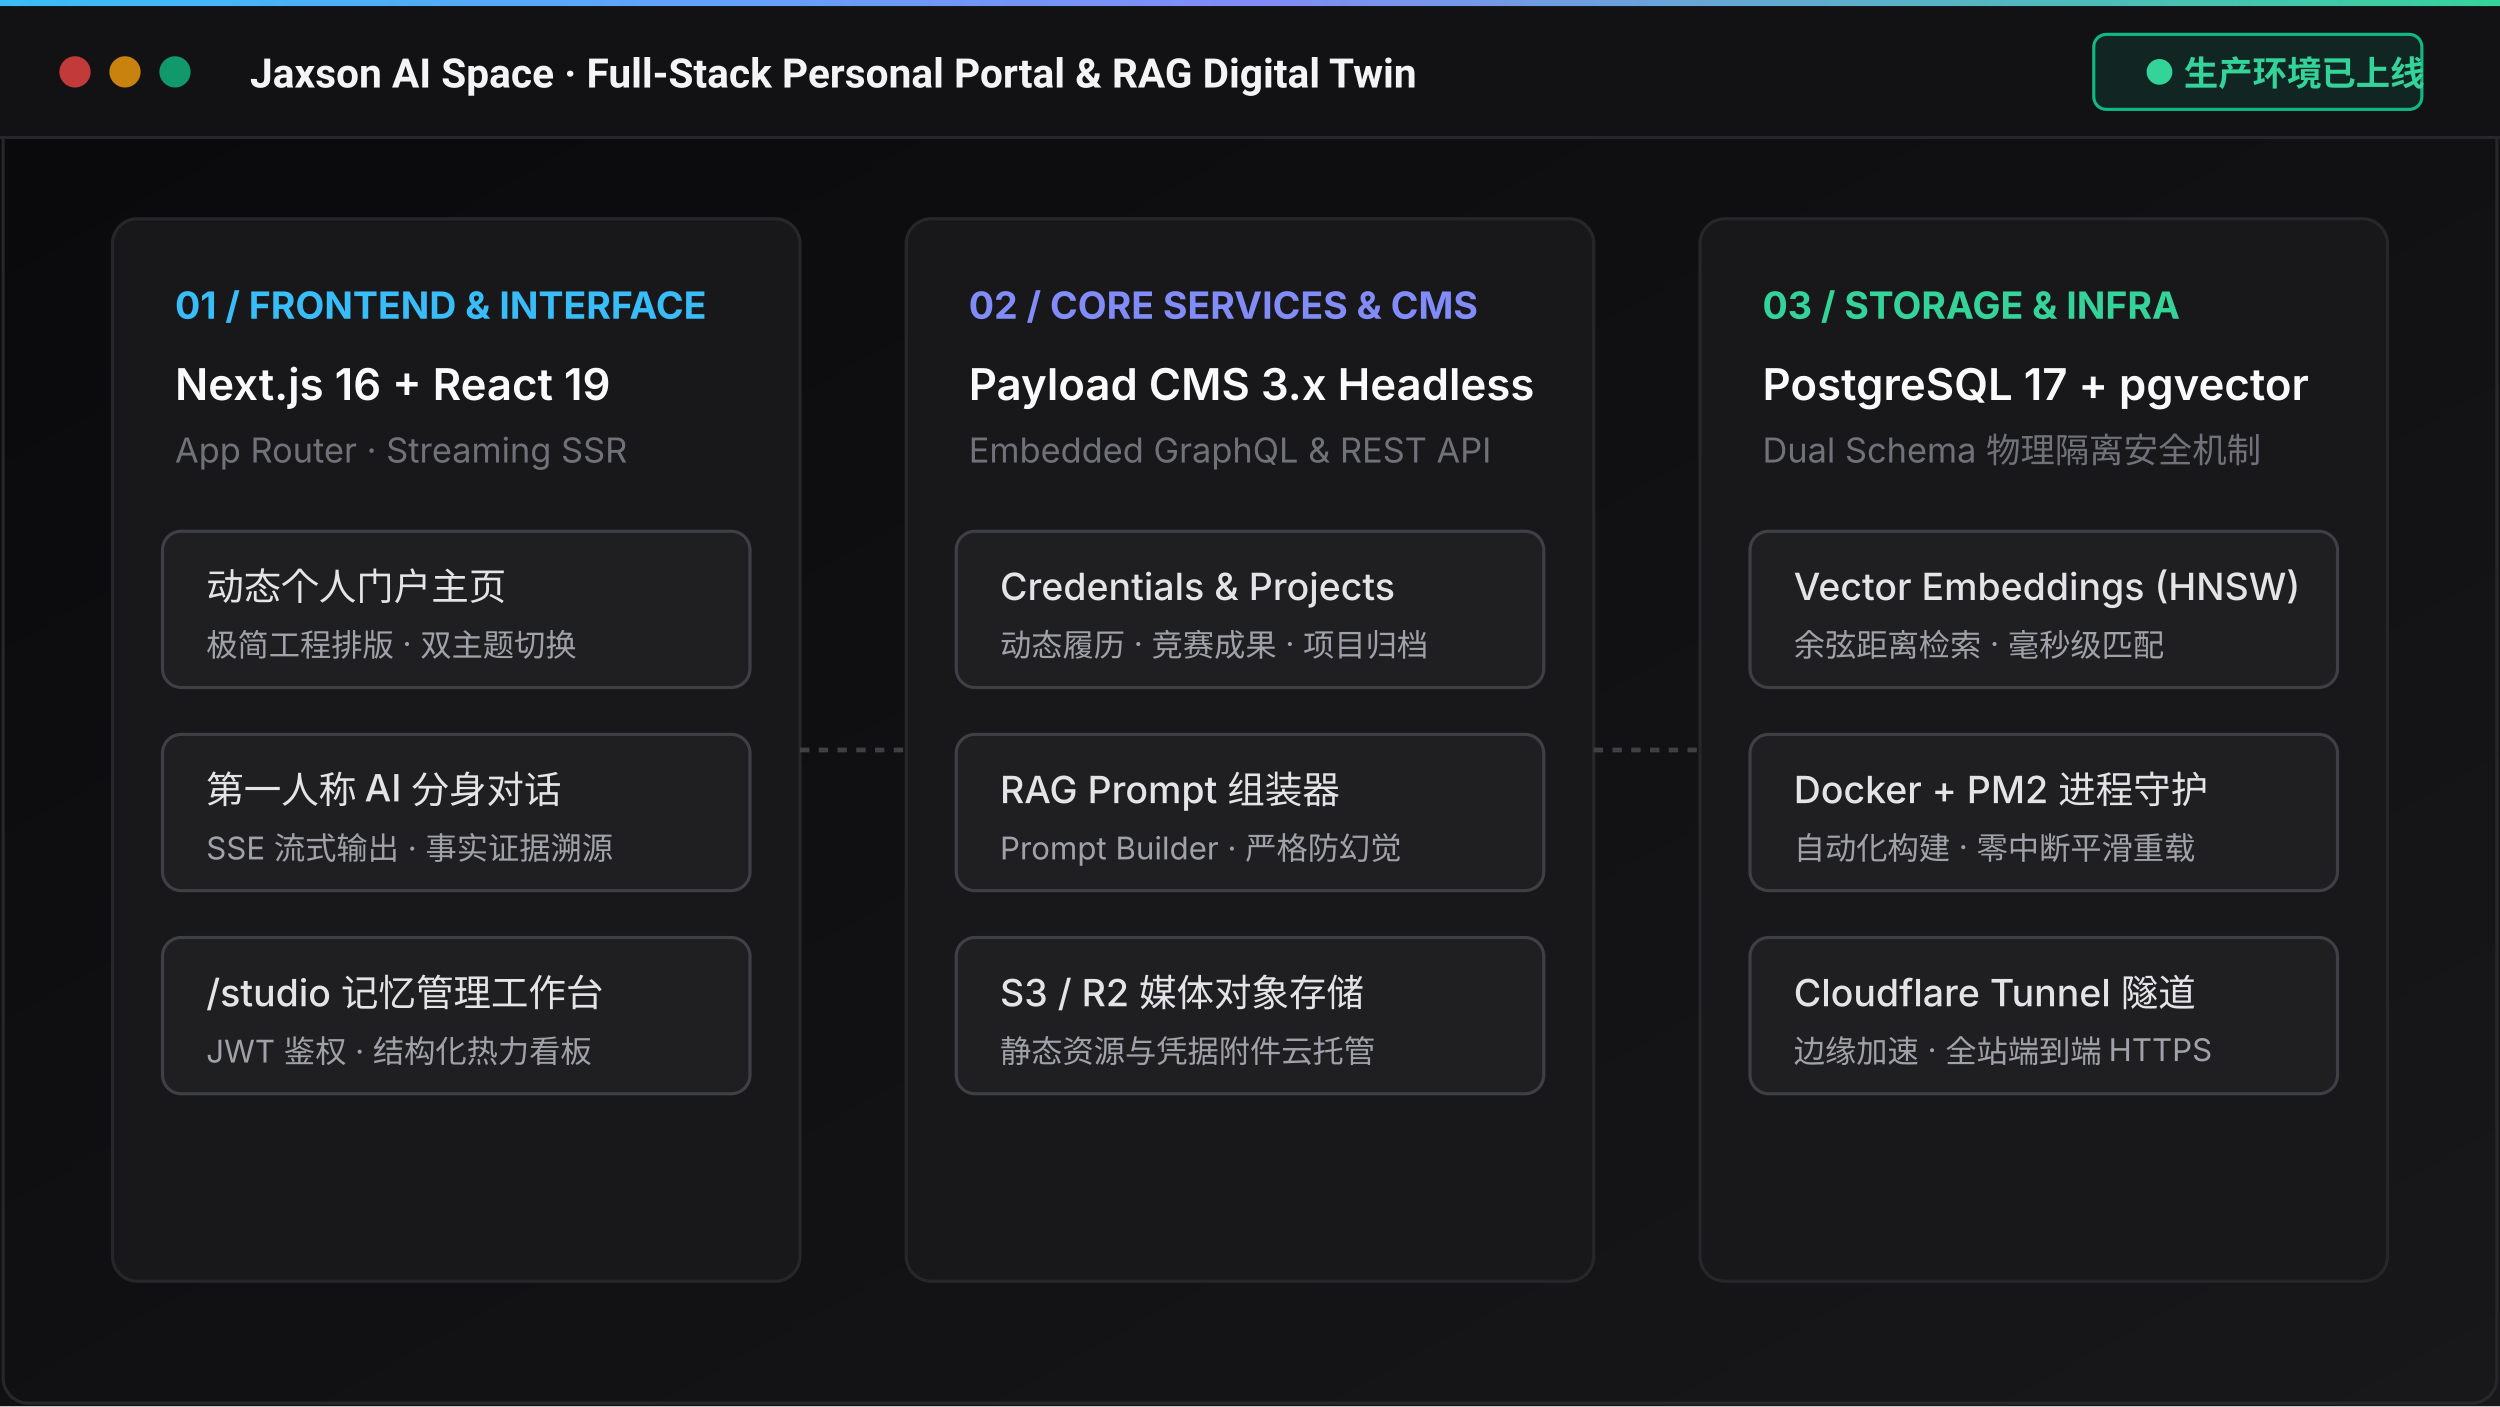
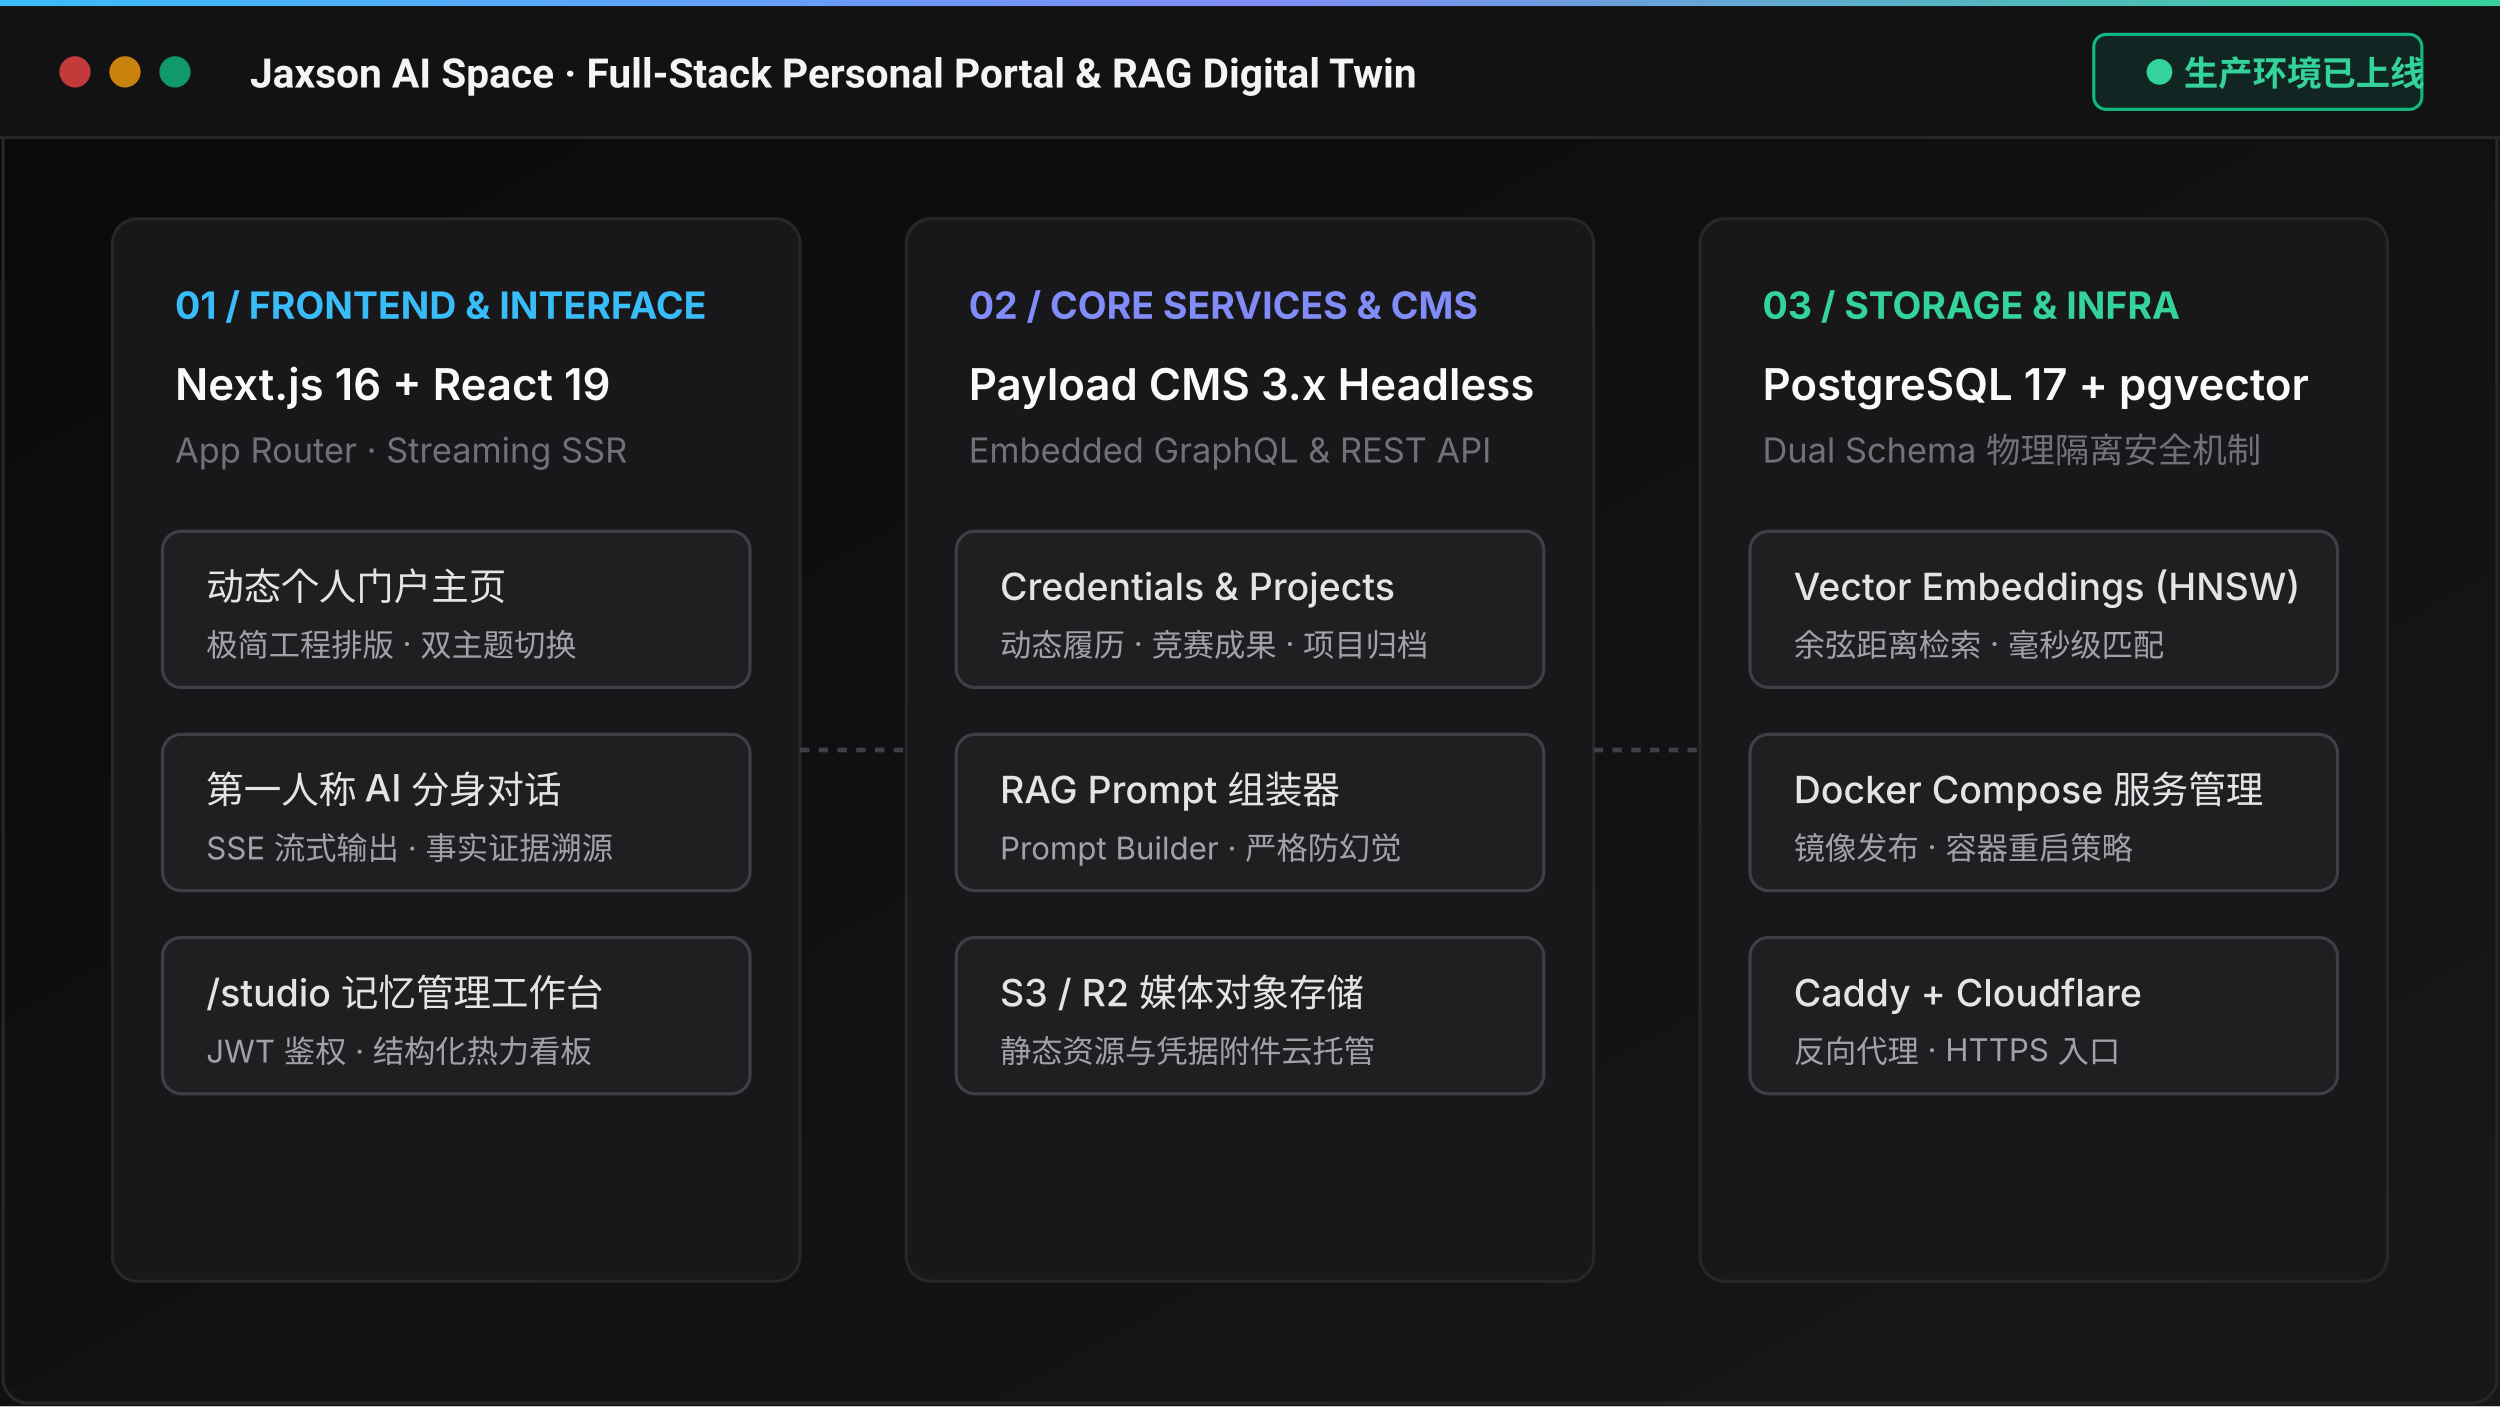
<svg xmlns="http://www.w3.org/2000/svg" viewBox="0 0 800 450" width="100%" height="100%">
  <defs>
    <linearGradient id="spaceBg" x1="0%" y1="0%" x2="100%" y2="100%">
      <stop offset="0%" stop-color="#09090b" />
      <stop offset="100%" stop-color="#18181b" />
    </linearGradient>
    <linearGradient id="accentLine" x1="0%" y1="0%" x2="100%" y2="0%">
      <stop offset="0%" stop-color="#38bdf8" />
      <stop offset="50%" stop-color="#818cf8" />
      <stop offset="100%" stop-color="#34d399" />
    </linearGradient>
    <linearGradient id="cardBg" x1="0%" y1="0%" x2="0%" y2="100%">
      <stop offset="0%" stop-color="#1c1917" />
      <stop offset="100%" stop-color="#0c0a09" />
    </linearGradient>
  </defs>
  <rect width="800" height="450" fill="url(#spaceBg)" />
  <rect x="1" y="1" width="798" height="448" fill="none" stroke="#27272a" stroke-width="1" rx="8" />
  <rect x="0" y="0" width="800" height="2" fill="url(#accentLine)" />
  <rect x="0" y="2" width="800" height="42" fill="#121215" />
  <line x1="0" y1="44" x2="800" y2="44" stroke="#27272a" stroke-width="1" />
  <circle cx="24" cy="23" r="5" fill="#ef4444" opacity="0.8" />
  <circle cx="40" cy="23" r="5" fill="#f59e0b" opacity="0.8" />
  <circle cx="56" cy="23" r="5" fill="#10b981" opacity="0.8" />
  <text x="80" y="28" fill="#f4f4f5" font-family="-apple-system, BlinkMacSystemFont, 'Segoe UI', Roboto, monospace" font-size="13" font-weight="600">Jaxson AI Space · Full-Stack Personal Portal &amp; RAG Digital Twin</text>
  <rect x="670" y="11" width="105" height="24" rx="4" fill="#10b981" fill-opacity="0.12" stroke="#10b981" stroke-width="1" />
  <text x="686" y="27" fill="#34d399" font-family="-apple-system, BlinkMacSystemFont, sans-serif" font-size="11" font-weight="600">● 生产环境已上线</text>
  <rect x="36" y="70" width="220" height="340" rx="8" fill="#18181b" stroke="#27272a" stroke-width="1" />
  <text x="56" y="102" fill="#38bdf8" font-family="-apple-system, BlinkMacSystemFont, sans-serif" font-size="12" font-weight="700">01 / FRONTEND &amp; INTERFACE</text>
  <text x="56" y="128" fill="#fafafa" font-family="-apple-system, BlinkMacSystemFont, sans-serif" font-size="14" font-weight="600">Next.js 16 + React 19</text>
  <text x="56" y="148" fill="#71717a" font-family="-apple-system, BlinkMacSystemFont, sans-serif" font-size="11">App Router · Streaming SSR</text>
  <rect x="52" y="170" width="188" height="50" rx="6" fill="#27272a" fill-opacity="0.5" stroke="#3f3f46" stroke-width="1" />
  <text x="66" y="192" fill="#e4e4e7" font-family="-apple-system, BlinkMacSystemFont, sans-serif" font-size="12" font-weight="500">动态个人门户主页</text>
  <text x="66" y="210" fill="#a1a1aa" font-family="-apple-system, BlinkMacSystemFont, sans-serif" font-size="10">极简工程排版 · 双主题切换</text>
  <rect x="52" y="235" width="188" height="50" rx="6" fill="#27272a" fill-opacity="0.5" stroke="#3f3f46" stroke-width="1" />
  <text x="66" y="257" fill="#e4e4e7" font-family="-apple-system, BlinkMacSystemFont, sans-serif" font-size="12" font-weight="500">第一人称 AI 分身对话</text>
  <text x="66" y="275" fill="#a1a1aa" font-family="-apple-system, BlinkMacSystemFont, sans-serif" font-size="10">SSE 流式输出 · 事实证据溯源</text>
  <rect x="52" y="300" width="188" height="50" rx="6" fill="#27272a" fill-opacity="0.5" stroke="#3f3f46" stroke-width="1" />
  <text x="66" y="322" fill="#e4e4e7" font-family="-apple-system, BlinkMacSystemFont, sans-serif" font-size="12" font-weight="500">/studio 记忆管理工作台</text>
  <text x="66" y="340" fill="#a1a1aa" font-family="-apple-system, BlinkMacSystemFont, sans-serif" font-size="10">JWT 鉴权 · 结构化热力看板</text>
  <rect x="290" y="70" width="220" height="340" rx="8" fill="#18181b" stroke="#27272a" stroke-width="1" />
  <text x="310" y="102" fill="#818cf8" font-family="-apple-system, BlinkMacSystemFont, sans-serif" font-size="12" font-weight="700">02 / CORE SERVICES &amp; CMS</text>
  <text x="310" y="128" fill="#fafafa" font-family="-apple-system, BlinkMacSystemFont, sans-serif" font-size="14" font-weight="600">Payload CMS 3.x Headless</text>
  <text x="310" y="148" fill="#71717a" font-family="-apple-system, BlinkMacSystemFont, sans-serif" font-size="11">Embedded GraphQL &amp; REST API</text>
  <rect x="306" y="170" width="188" height="50" rx="6" fill="#27272a" fill-opacity="0.5" stroke="#3f3f46" stroke-width="1" />
  <text x="320" y="192" fill="#e4e4e7" font-family="-apple-system, BlinkMacSystemFont, sans-serif" font-size="12" font-weight="500">Credentials &amp; Projects</text>
  <text x="320" y="210" fill="#a1a1aa" font-family="-apple-system, BlinkMacSystemFont, sans-serif" font-size="10">动态履历 · 竞赛成果 · 项目归档</text>
  <rect x="306" y="235" width="188" height="50" rx="6" fill="#27272a" fill-opacity="0.5" stroke="#3f3f46" stroke-width="1" />
  <text x="320" y="257" fill="#e4e4e7" font-family="-apple-system, BlinkMacSystemFont, sans-serif" font-size="12" font-weight="500">RAG Prompt 组装器</text>
  <text x="320" y="275" fill="#a1a1aa" font-family="-apple-system, BlinkMacSystemFont, sans-serif" font-size="10">Prompt Builder · 严格防幻觉</text>
  <rect x="306" y="300" width="188" height="50" rx="6" fill="#27272a" fill-opacity="0.5" stroke="#3f3f46" stroke-width="1" />
  <text x="320" y="322" fill="#e4e4e7" font-family="-apple-system, BlinkMacSystemFont, sans-serif" font-size="12" font-weight="500">S3 / R2 媒体对象存储</text>
  <text x="320" y="340" fill="#a1a1aa" font-family="-apple-system, BlinkMacSystemFont, sans-serif" font-size="10">静态资源与凭据附件云托管</text>
  <rect x="544" y="70" width="220" height="340" rx="8" fill="#18181b" stroke="#27272a" stroke-width="1" />
  <text x="564" y="102" fill="#34d399" font-family="-apple-system, BlinkMacSystemFont, sans-serif" font-size="12" font-weight="700">03 / STORAGE &amp; INFRA</text>
  <text x="564" y="128" fill="#fafafa" font-family="-apple-system, BlinkMacSystemFont, sans-serif" font-size="14" font-weight="600">PostgreSQL 17 + pgvector</text>
  <text x="564" y="148" fill="#71717a" font-family="-apple-system, BlinkMacSystemFont, sans-serif" font-size="11">Dual Schema 物理隔离安全机制</text>
  <rect x="560" y="170" width="188" height="50" rx="6" fill="#27272a" fill-opacity="0.5" stroke="#3f3f46" stroke-width="1" />
  <text x="574" y="192" fill="#e4e4e7" font-family="-apple-system, BlinkMacSystemFont, sans-serif" font-size="12" font-weight="500">Vector Embeddings (HNSW)</text>
  <text x="574" y="210" fill="#a1a1aa" font-family="-apple-system, BlinkMacSystemFont, sans-serif" font-size="10">余弦距离检索 · 毫秒级匹配</text>
  <rect x="560" y="235" width="188" height="50" rx="6" fill="#27272a" fill-opacity="0.5" stroke="#3f3f46" stroke-width="1" />
-   <text x="574" y="257" fill="#e4e4e7" font-family="-apple-system, BlinkMacSystemFont, sans-serif" font-size="12" font-weight="500">Docker + PM2 进程守护</text>
-   <text x="574" y="275" fill="#a1a1aa" font-family="-apple-system, BlinkMacSystemFont, sans-serif" font-size="10">自动化构建 · 零中断平滑重载</text>
+   <text x="574" y="257" fill="#e4e4e7" font-family="-apple-system, BlinkMacSystemFont, sans-serif" font-size="12" font-weight="500">Docker Compose 服务管理</text>
+   <text x="574" y="275" fill="#a1a1aa" font-family="-apple-system, BlinkMacSystemFont, sans-serif" font-size="10">镜像发布 · 容器重启策略</text>
  <rect x="560" y="300" width="188" height="50" rx="6" fill="#27272a" fill-opacity="0.5" stroke="#3f3f46" stroke-width="1" />
-   <text x="574" y="322" fill="#e4e4e7" font-family="-apple-system, BlinkMacSystemFont, sans-serif" font-size="12" font-weight="500">Cloudflare Tunnel 隧道</text>
-   <text x="574" y="340" fill="#a1a1aa" font-family="-apple-system, BlinkMacSystemFont, sans-serif" font-size="10">边缘加速 · 全站端到端 HTTPS</text>
+   <text x="574" y="322" fill="#e4e4e7" font-family="-apple-system, BlinkMacSystemFont, sans-serif" font-size="12" font-weight="500">Caddy + Cloudflare</text>
+   <text x="574" y="340" fill="#a1a1aa" font-family="-apple-system, BlinkMacSystemFont, sans-serif" font-size="10">反向代理 · HTTPS 入口</text>
  <line x1="256" y1="240" x2="290" y2="240" stroke="#3f3f46" stroke-width="1.5" stroke-dasharray="3,3" />
  <line x1="510" y1="240" x2="544" y2="240" stroke="#3f3f46" stroke-width="1.5" stroke-dasharray="3,3" />
</svg>
